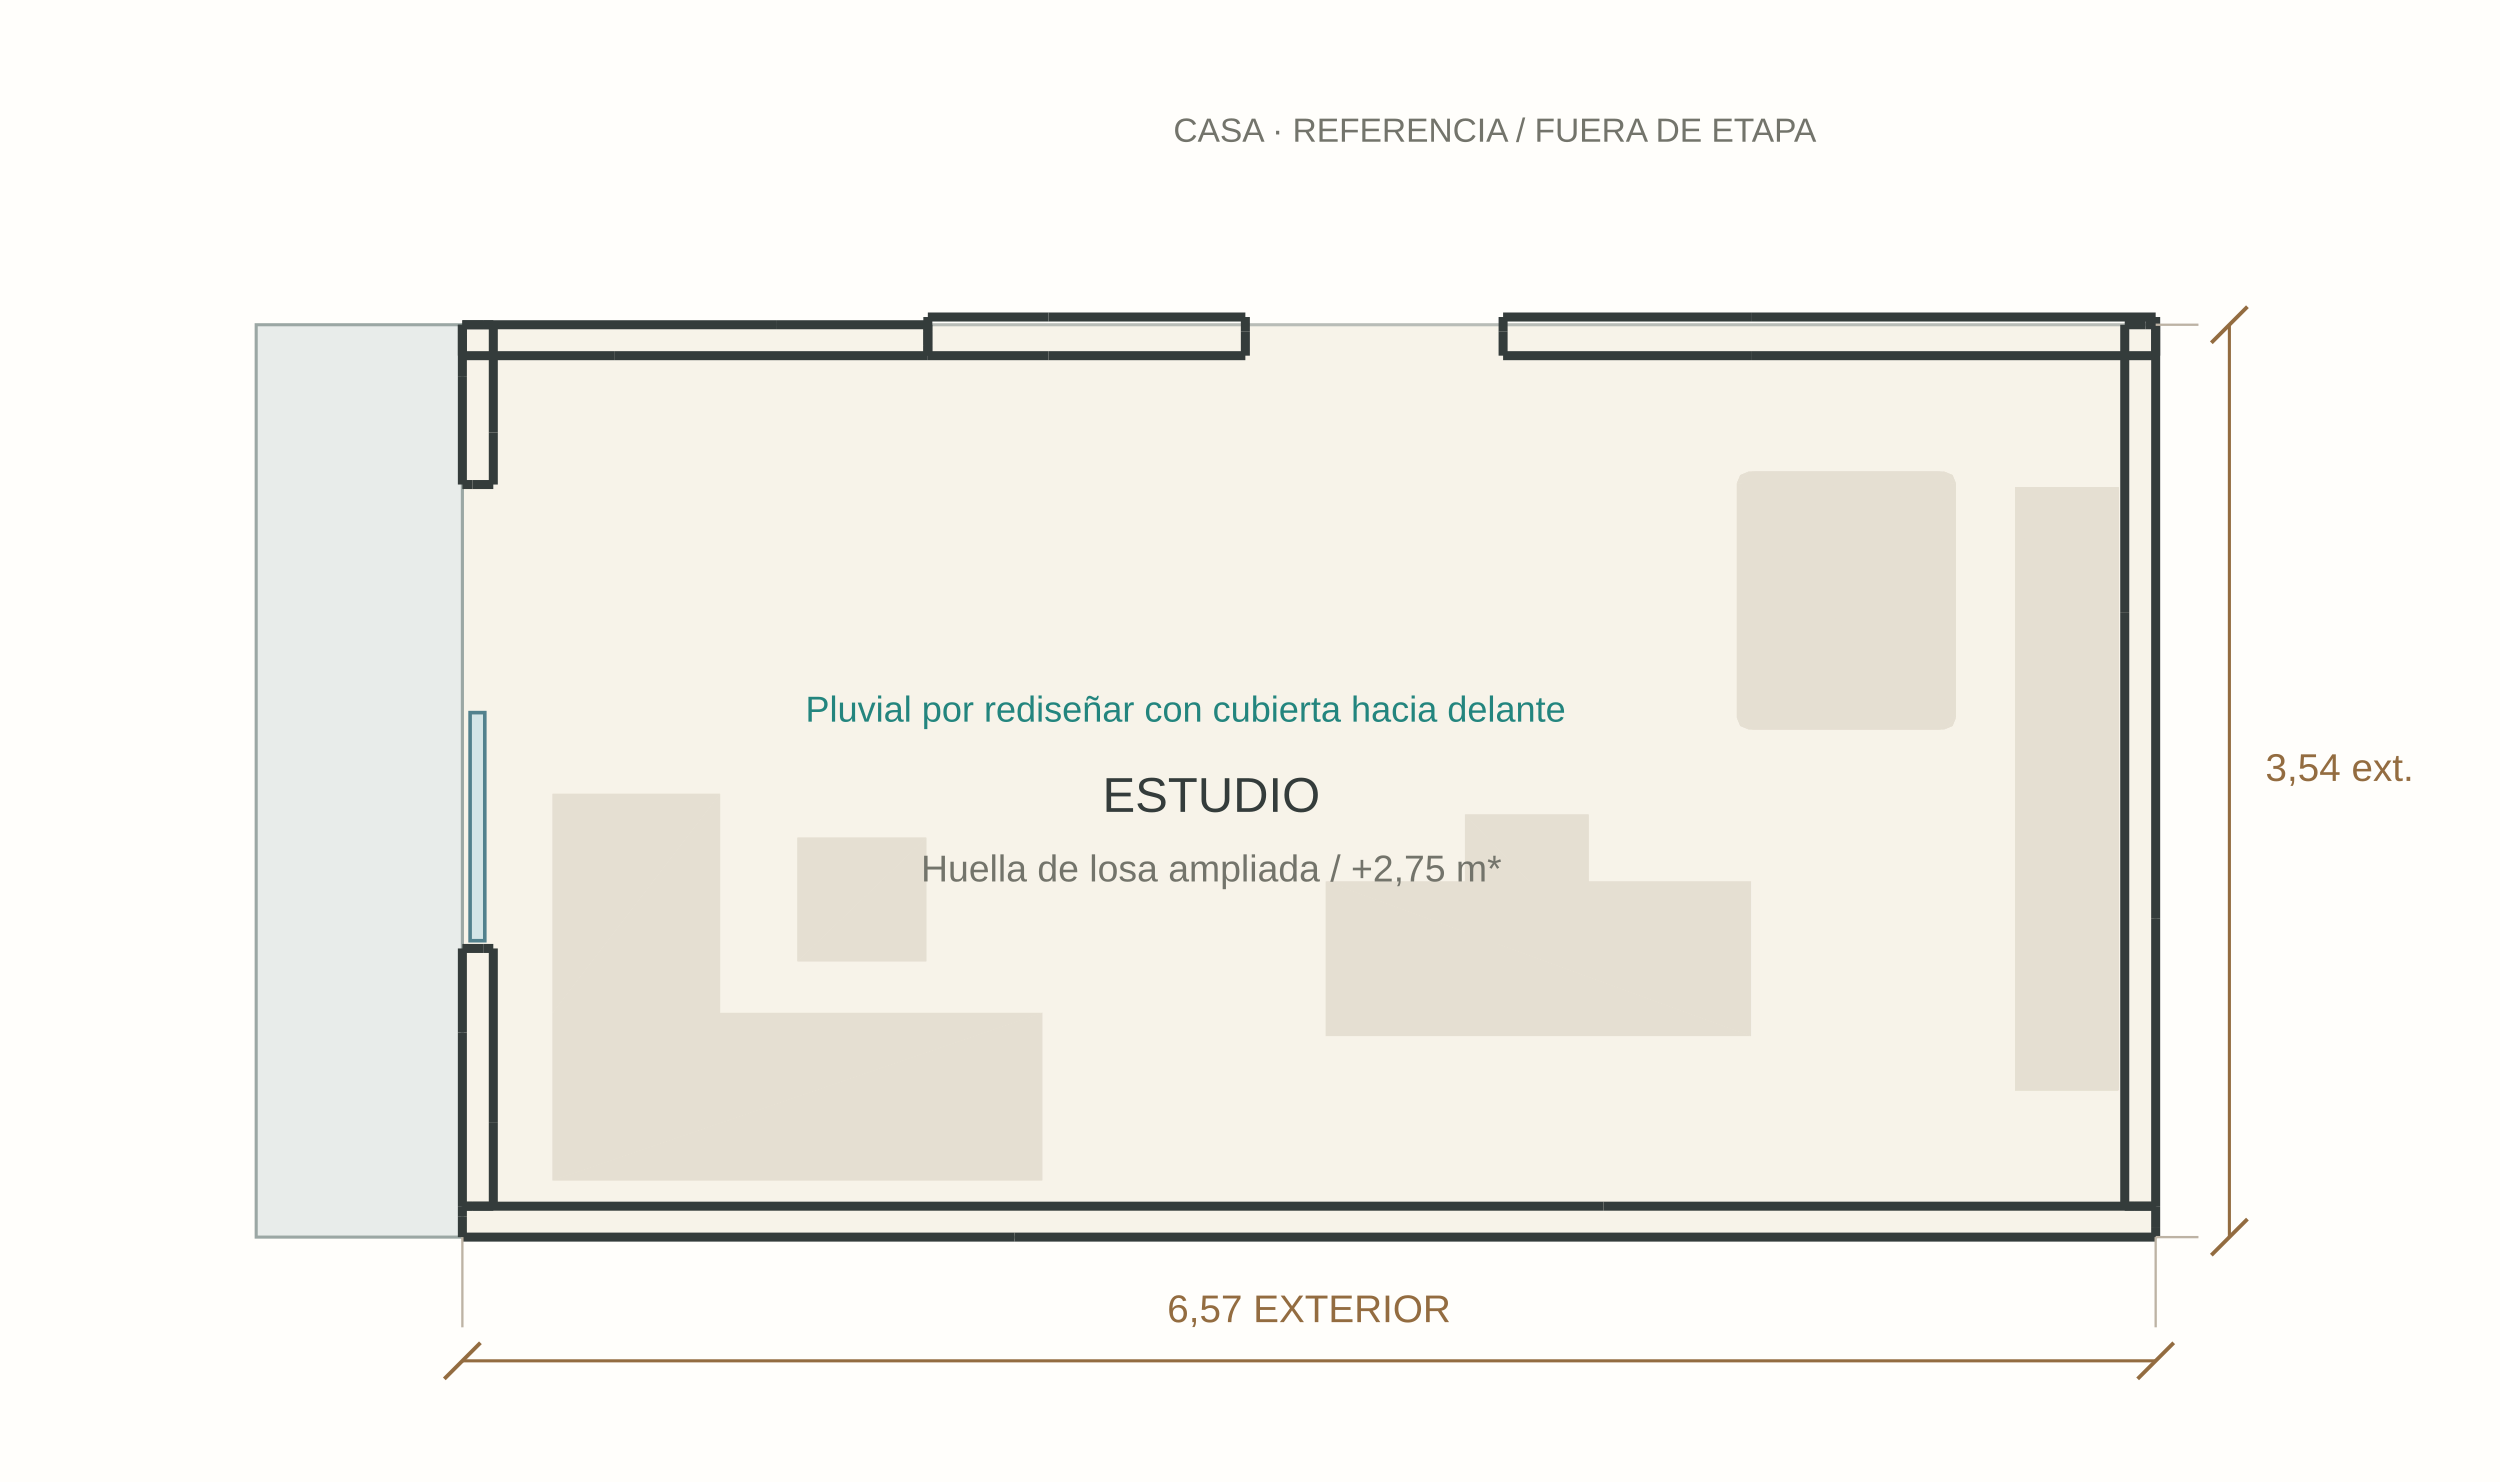
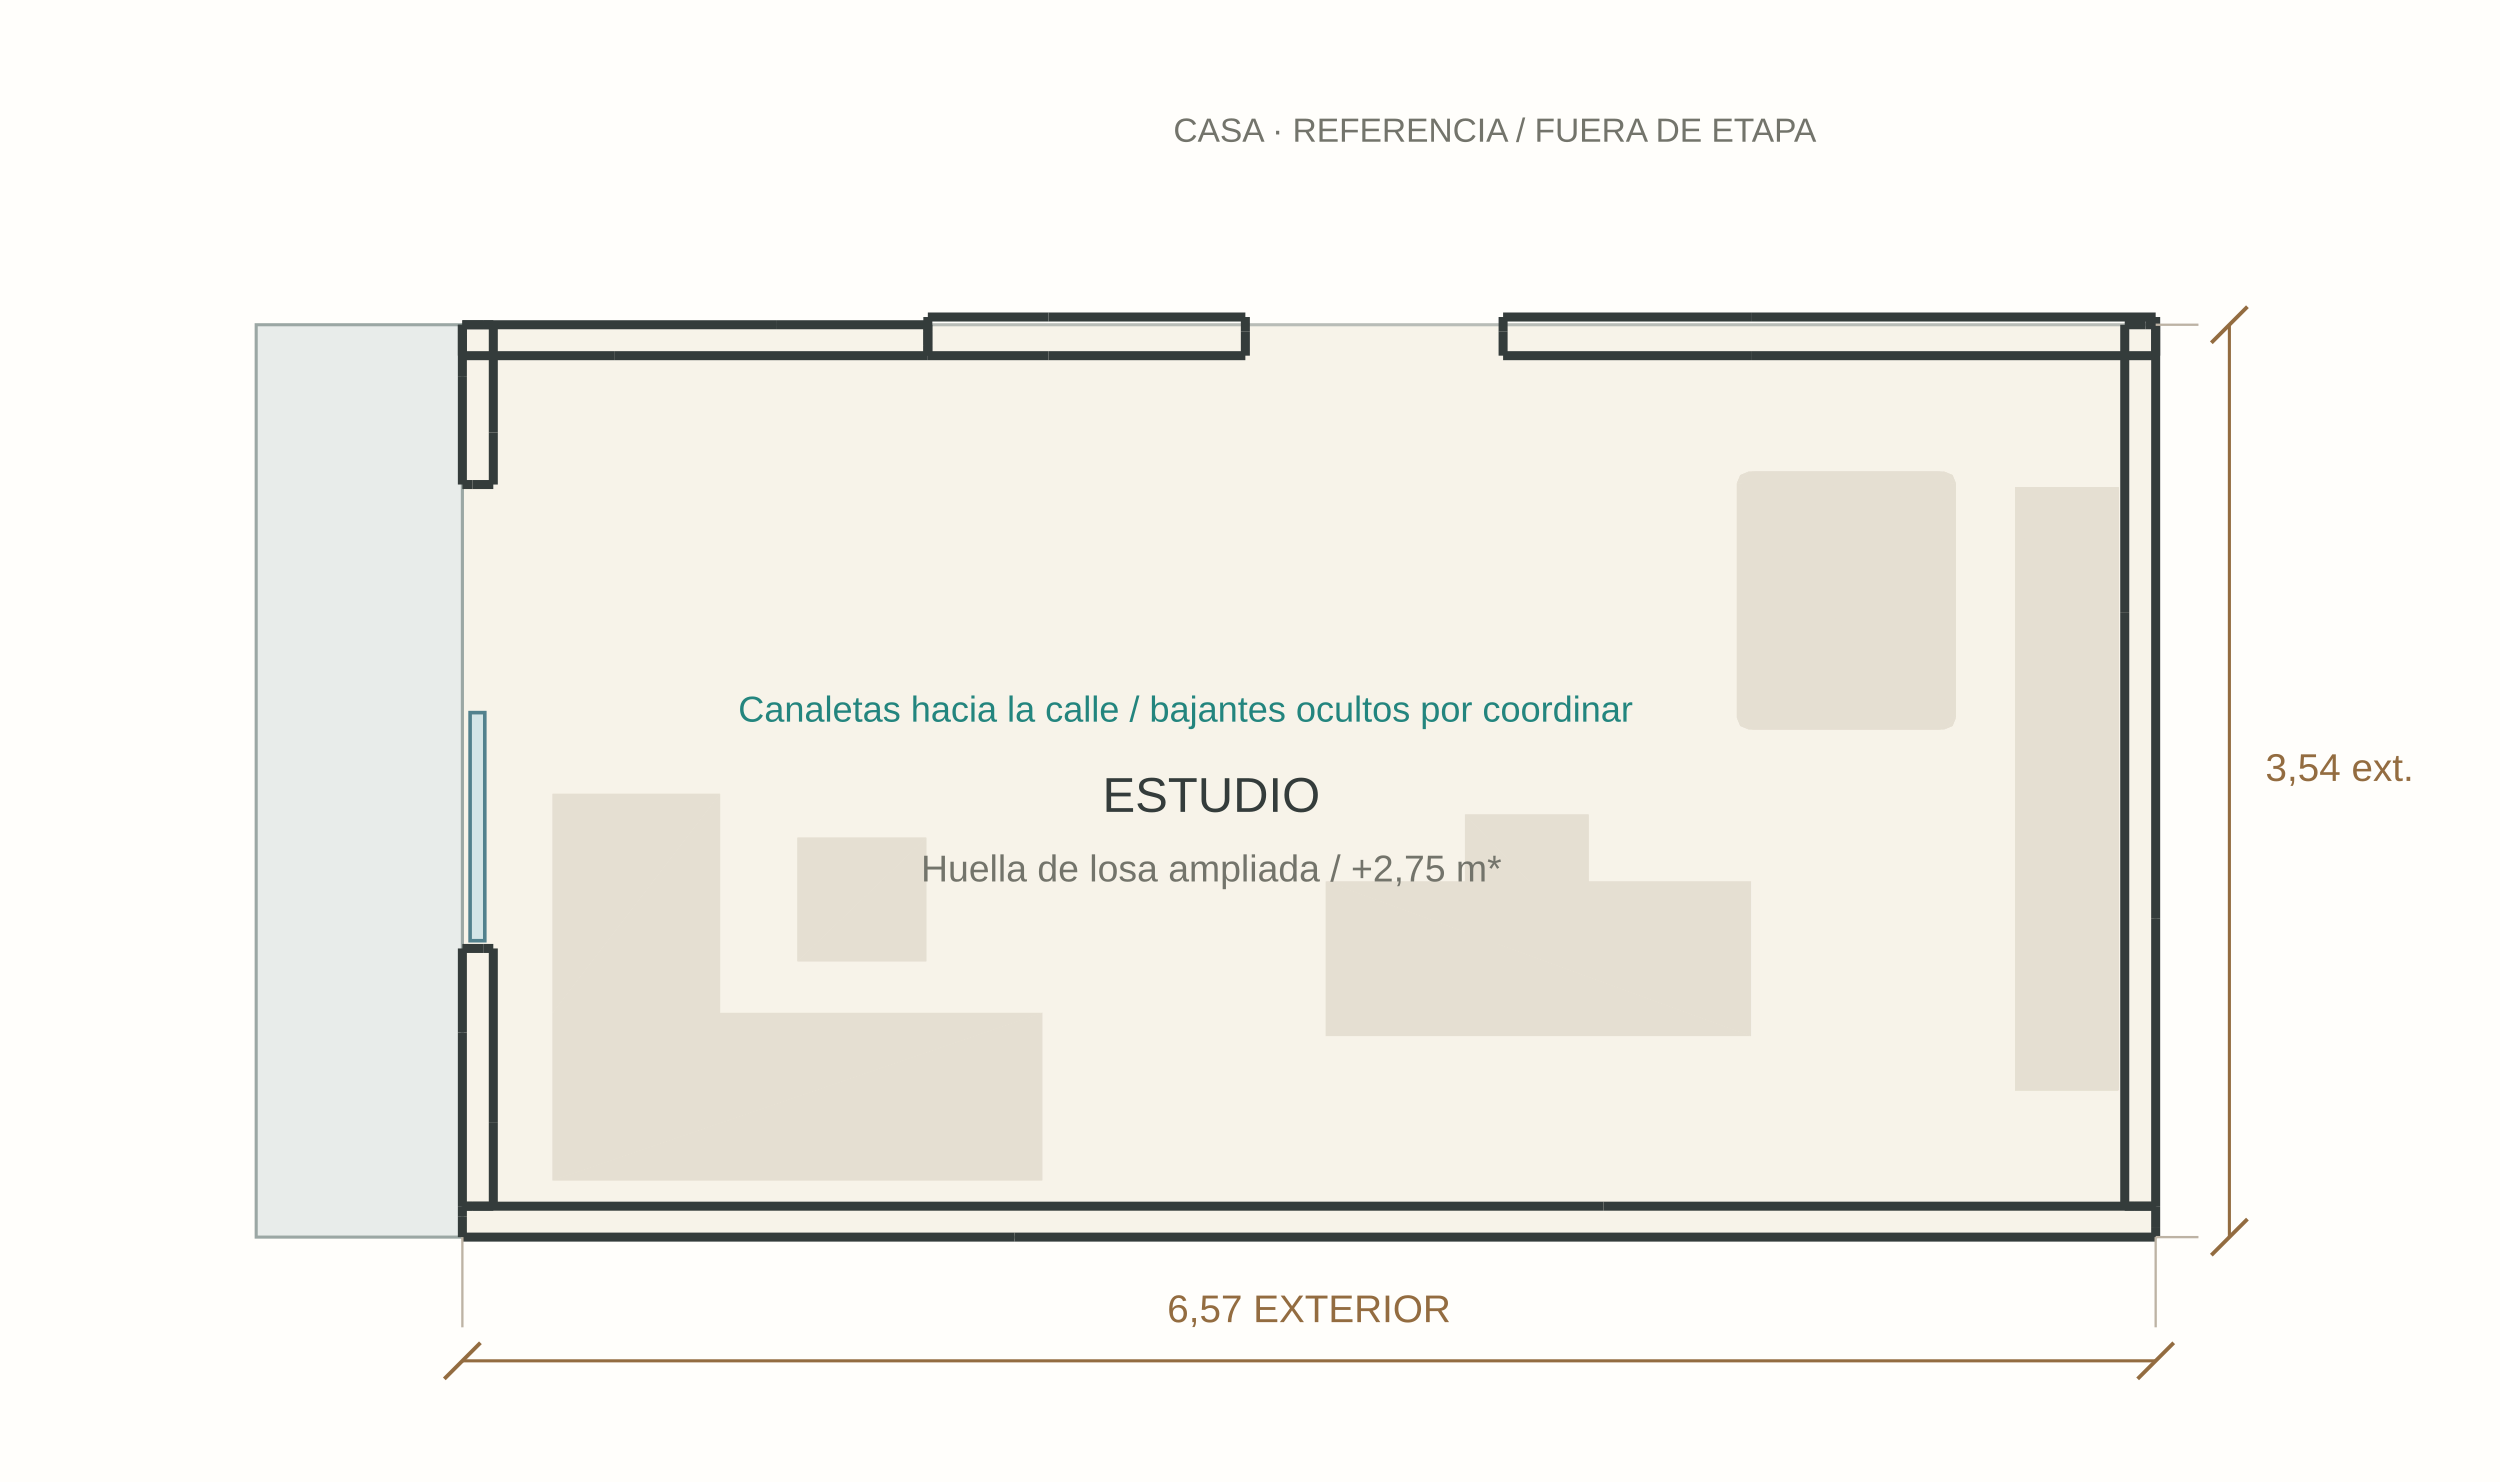
- <svg xmlns="http://www.w3.org/2000/svg" viewBox="0 0 776.0 460.0" role="img" aria-label="Pluvial oculto · Coordinar con la cubierta metálica nueva">
+ <svg xmlns="http://www.w3.org/2000/svg" viewBox="0 0 776.0 460.0" role="img" aria-label="Pluvial oculto · Coordinar con caída hacia la calle">
  <rect width="100%" height="100%" fill="#fffefb" />
  <polygon points="143.52,384.0 669.12,384.0 669.12,100.8 143.52,100.8" fill="#f7f3e9" stroke="#b8bcb7" stroke-width="0.96" />
  <polygon points="79.52,384.0 143.52,384.0 143.52,100.8 79.52,100.8" fill="#e8ecea" stroke="#9ba7a4" stroke-width="0.96" />
  <polyline points="288.0,110.4 288.0,102.96" fill="none" stroke="#343c3b" stroke-width="2.8" />
  <polyline points="288.0,102.96 288.0,98.4" fill="none" stroke="#343c3b" stroke-width="2.8" />
  <polyline points="386.56,110.4 325.453,110.4" fill="none" stroke="#343c3b" stroke-width="2.8" />
  <polyline points="325.453,110.4 288.0,110.4" fill="none" stroke="#343c3b" stroke-width="2.8" />
  <polyline points="386.56,98.4 325.453,98.4" fill="none" stroke="#343c3b" stroke-width="2.8" />
  <polyline points="325.453,98.4 288.0,98.4" fill="none" stroke="#343c3b" stroke-width="2.8" />
  <polyline points="386.56,110.4 386.56,102.96" fill="none" stroke="#343c3b" stroke-width="2.8" />
  <polyline points="386.56,102.96 386.56,98.4" fill="none" stroke="#343c3b" stroke-width="2.8" />
  <polyline points="669.12,110.4 543.533,110.4" fill="none" stroke="#343c3b" stroke-width="2.8" />
  <polyline points="543.533,110.4 466.56,110.4" fill="none" stroke="#343c3b" stroke-width="2.8" />
  <polyline points="669.12,110.4 669.12,102.96" fill="none" stroke="#343c3b" stroke-width="2.8" />
  <polyline points="669.12,102.96 669.12,98.4" fill="none" stroke="#343c3b" stroke-width="2.8" />
  <polyline points="466.56,110.4 466.56,102.96" fill="none" stroke="#343c3b" stroke-width="2.8" />
  <polyline points="466.56,102.96 466.56,98.4" fill="none" stroke="#343c3b" stroke-width="2.8" />
  <polyline points="669.12,98.4 543.533,98.4" fill="none" stroke="#343c3b" stroke-width="2.8" />
  <polyline points="543.533,98.4 466.56,98.4" fill="none" stroke="#343c3b" stroke-width="2.8" />
  <polyline points="669.12,384.0 314.911,384.0" fill="none" stroke="#343c3b" stroke-width="2.8" />
  <polyline points="314.911,384.0 143.52,384.0" fill="none" stroke="#343c3b" stroke-width="2.8" />
  <polyline points="669.12,374.4 669.12,380.87" fill="none" stroke="#343c3b" stroke-width="2.8" />
  <polyline points="669.12,380.87 669.12,384.0" fill="none" stroke="#343c3b" stroke-width="2.8" />
  <polyline points="143.52,374.4 497.729,374.4" fill="none" stroke="#343c3b" stroke-width="2.8" />
  <polyline points="497.729,374.4 669.12,374.4" fill="none" stroke="#343c3b" stroke-width="2.8" />
  <polyline points="143.52,384.0 143.52,377.53" fill="none" stroke="#343c3b" stroke-width="2.8" />
  <polyline points="143.52,377.53 143.52,374.4" fill="none" stroke="#343c3b" stroke-width="2.8" />
  <polyline points="669.12,374.4 662.65,374.4" fill="none" stroke="#343c3b" stroke-width="2.8" />
  <polyline points="662.65,374.4 659.52,374.4" fill="none" stroke="#343c3b" stroke-width="2.8" />
  <polyline points="669.12,100.8 669.12,285.183" fill="none" stroke="#343c3b" stroke-width="2.8" />
  <polyline points="669.12,285.183 669.12,374.4" fill="none" stroke="#343c3b" stroke-width="2.8" />
  <polyline points="659.52,100.8 665.99,100.8" fill="none" stroke="#343c3b" stroke-width="2.8" />
  <polyline points="665.99,100.8 669.12,100.8" fill="none" stroke="#343c3b" stroke-width="2.8" />
  <polyline points="659.52,374.4 659.52,190.017" fill="none" stroke="#343c3b" stroke-width="2.8" />
  <polyline points="659.52,190.017 659.52,100.8" fill="none" stroke="#343c3b" stroke-width="2.8" />
  <polyline points="153.12,374.4 146.65,374.4" fill="none" stroke="#343c3b" stroke-width="2.8" />
  <polyline points="146.65,374.4 143.52,374.4" fill="none" stroke="#343c3b" stroke-width="2.8" />
  <polyline points="153.12,294.4 153.12,348.313" fill="none" stroke="#343c3b" stroke-width="2.8" />
  <polyline points="153.12,348.313 153.12,374.4" fill="none" stroke="#343c3b" stroke-width="2.8" />
  <polyline points="143.52,294.4 149.99,294.4" fill="none" stroke="#343c3b" stroke-width="2.8" />
  <polyline points="149.99,294.4 153.12,294.4" fill="none" stroke="#343c3b" stroke-width="2.8" />
  <polyline points="143.52,374.4 143.52,320.487" fill="none" stroke="#343c3b" stroke-width="2.8" />
  <polyline points="143.52,320.487 143.52,294.4" fill="none" stroke="#343c3b" stroke-width="2.8" />
  <polyline points="153.12,150.4 146.65,150.4" fill="none" stroke="#343c3b" stroke-width="2.8" />
  <polyline points="146.65,150.4 143.52,150.4" fill="none" stroke="#343c3b" stroke-width="2.8" />
  <polyline points="153.12,100.8 153.12,134.226" fill="none" stroke="#343c3b" stroke-width="2.8" />
  <polyline points="153.12,134.226 153.12,150.4" fill="none" stroke="#343c3b" stroke-width="2.8" />
  <polyline points="143.52,100.8 149.99,100.8" fill="none" stroke="#343c3b" stroke-width="2.8" />
  <polyline points="149.99,100.8 153.12,100.8" fill="none" stroke="#343c3b" stroke-width="2.8" />
  <polyline points="143.52,150.4 143.52,116.974" fill="none" stroke="#343c3b" stroke-width="2.8" />
  <polyline points="143.52,116.974 143.52,100.8" fill="none" stroke="#343c3b" stroke-width="2.8" />
  <polyline points="288.0,110.4 190.633,110.4" fill="none" stroke="#343c3b" stroke-width="2.8" />
  <polyline points="190.633,110.4 143.52,110.4" fill="none" stroke="#343c3b" stroke-width="2.8" />
  <polyline points="288.0,100.8 288.0,107.27" fill="none" stroke="#343c3b" stroke-width="2.8" />
  <polyline points="288.0,107.27 288.0,110.4" fill="none" stroke="#343c3b" stroke-width="2.8" />
  <polyline points="143.52,100.8 240.887,100.8" fill="none" stroke="#343c3b" stroke-width="2.8" />
  <polyline points="240.887,100.8 288.0,100.8" fill="none" stroke="#343c3b" stroke-width="2.8" />
  <polyline points="143.52,110.4 143.52,103.93" fill="none" stroke="#343c3b" stroke-width="2.8" />
  <polyline points="143.52,103.93 143.52,100.8" fill="none" stroke="#343c3b" stroke-width="2.8" />
  <polygon points="171.52,366.4 323.52,314.4 323.52,366.4" fill="#e5dfd2" stroke="none" stroke-width="0.64" data-plan-furniture="true" />
  <polygon points="171.52,366.4 171.52,314.4 323.52,314.4" fill="#e5dfd2" stroke="none" stroke-width="0.64" data-plan-furniture="true" />
  <polygon points="171.52,366.4 323.52,366.4 323.52,314.4" fill="#e5dfd2" stroke="none" stroke-width="0.64" data-plan-furniture="true" />
  <polygon points="171.52,366.4 323.52,314.4 171.52,314.4" fill="#e5dfd2" stroke="none" stroke-width="0.64" data-plan-furniture="true" />
  <polygon points="171.52,314.4 223.52,246.4 223.52,314.4" fill="#e5dfd2" stroke="none" stroke-width="0.64" data-plan-furniture="true" />
  <polygon points="171.52,314.4 171.52,246.4 223.52,246.4" fill="#e5dfd2" stroke="none" stroke-width="0.64" data-plan-furniture="true" />
  <polygon points="171.52,314.4 223.52,314.4 223.52,246.4" fill="#e5dfd2" stroke="none" stroke-width="0.64" data-plan-furniture="true" />
  <polygon points="171.52,314.4 223.52,246.4 171.52,246.4" fill="#e5dfd2" stroke="none" stroke-width="0.64" data-plan-furniture="true" />
  <polygon points="411.52,273.6 543.52,321.6 411.52,321.6" fill="#e5dfd2" stroke="none" stroke-width="0.64" data-plan-furniture="true" />
  <polygon points="411.52,273.6 543.52,273.6 543.52,321.6" fill="#e5dfd2" stroke="none" stroke-width="0.64" data-plan-furniture="true" />
  <polygon points="411.52,273.6 411.52,321.6 543.52,321.6" fill="#e5dfd2" stroke="none" stroke-width="0.64" data-plan-furniture="true" />
  <polygon points="411.52,273.6 543.52,321.6 543.52,273.6" fill="#e5dfd2" stroke="none" stroke-width="0.64" data-plan-furniture="true" />
  <polygon points="542.728,146.392 539.12,150.0 540.176,147.456" fill="#e5dfd2" stroke="none" stroke-width="0.64" data-plan-furniture="true" />
  <polygon points="542.728,146.392 603.528,146.392 539.12,150.0" fill="#e5dfd2" stroke="none" stroke-width="0.64" data-plan-furniture="true" />
  <polygon points="606.072,147.448 607.128,150.0 603.528,146.392" fill="#e5dfd2" stroke="none" stroke-width="0.64" data-plan-furniture="true" />
  <polygon points="603.528,146.392 607.128,150.0 539.12,150.0" fill="#e5dfd2" stroke="none" stroke-width="0.64" data-plan-furniture="true" />
  <polygon points="539.12,222.8 542.728,226.408 540.176,225.352" fill="#e5dfd2" stroke="none" stroke-width="0.64" data-plan-furniture="true" />
  <polygon points="539.12,150.0 607.128,222.8 539.12,222.8" fill="#e5dfd2" stroke="none" stroke-width="0.64" data-plan-furniture="true" />
  <polygon points="607.128,150.0 607.128,222.8 539.12,150.0" fill="#e5dfd2" stroke="none" stroke-width="0.64" data-plan-furniture="true" />
  <polygon points="539.12,222.8 603.528,226.408 542.728,226.408" fill="#e5dfd2" stroke="none" stroke-width="0.64" data-plan-furniture="true" />
  <polygon points="607.128,222.8 603.528,226.408 539.12,222.8" fill="#e5dfd2" stroke="none" stroke-width="0.64" data-plan-furniture="true" />
  <polygon points="607.128,222.8 606.072,225.344 603.528,226.408" fill="#e5dfd2" stroke="none" stroke-width="0.64" data-plan-furniture="true" />
  <polygon points="539.12,150.0 542.728,146.392 540.176,147.456" fill="#e5dfd2" stroke="none" stroke-width="0.64" data-plan-furniture="true" />
  <polygon points="603.528,146.392 542.728,146.392 539.12,150.0" fill="#e5dfd2" stroke="none" stroke-width="0.64" data-plan-furniture="true" />
  <polygon points="607.128,150.0 606.072,147.448 603.528,146.392" fill="#e5dfd2" stroke="none" stroke-width="0.64" data-plan-furniture="true" />
  <polygon points="607.128,150.0 603.528,146.392 539.12,150.0" fill="#e5dfd2" stroke="none" stroke-width="0.64" data-plan-furniture="true" />
  <polygon points="542.728,226.408 539.12,222.8 540.176,225.352" fill="#e5dfd2" stroke="none" stroke-width="0.64" data-plan-furniture="true" />
  <polygon points="607.128,222.8 539.12,150.0 539.12,222.8" fill="#e5dfd2" stroke="none" stroke-width="0.64" data-plan-furniture="true" />
  <polygon points="607.128,222.8 607.128,150.0 539.12,150.0" fill="#e5dfd2" stroke="none" stroke-width="0.64" data-plan-furniture="true" />
  <polygon points="603.528,226.408 539.12,222.8 542.728,226.408" fill="#e5dfd2" stroke="none" stroke-width="0.64" data-plan-furniture="true" />
  <polygon points="603.528,226.408 607.128,222.8 539.12,222.8" fill="#e5dfd2" stroke="none" stroke-width="0.64" data-plan-furniture="true" />
  <polygon points="606.072,225.344 607.128,222.8 603.528,226.408" fill="#e5dfd2" stroke="none" stroke-width="0.64" data-plan-furniture="true" />
  <polygon points="542.184,156.264 544.72,155.2 541.128,158.8" fill="#e5dfd2" stroke="none" stroke-width="0.64" data-plan-furniture="true" />
  <polygon points="587.264,156.248 588.328,158.8 584.728,155.2" fill="#e5dfd2" stroke="none" stroke-width="0.64" data-plan-furniture="true" />
  <polygon points="584.728,155.2 588.328,158.8 544.72,155.2" fill="#e5dfd2" stroke="none" stroke-width="0.64" data-plan-furniture="true" />
  <polygon points="544.72,155.2 588.328,158.8 541.128,158.8" fill="#e5dfd2" stroke="none" stroke-width="0.64" data-plan-furniture="true" />
  <polygon points="541.128,214.0 544.72,217.6 542.184,216.536" fill="#e5dfd2" stroke="none" stroke-width="0.64" data-plan-furniture="true" />
  <polygon points="541.128,158.8 588.328,214.0 541.128,214.0" fill="#e5dfd2" stroke="none" stroke-width="0.64" data-plan-furniture="true" />
  <polygon points="588.328,158.8 588.328,214.0 541.128,158.8" fill="#e5dfd2" stroke="none" stroke-width="0.64" data-plan-furniture="true" />
  <polygon points="541.128,214.0 584.728,217.6 544.72,217.6" fill="#e5dfd2" stroke="none" stroke-width="0.64" data-plan-furniture="true" />
  <polygon points="588.328,214.0 584.728,217.6 541.128,214.0" fill="#e5dfd2" stroke="none" stroke-width="0.64" data-plan-furniture="true" />
  <polygon points="588.328,214.0 587.272,216.544 584.728,217.6" fill="#e5dfd2" stroke="none" stroke-width="0.64" data-plan-furniture="true" />
  <polygon points="544.72,155.2 542.184,156.264 541.128,158.8" fill="#e5dfd2" stroke="none" stroke-width="0.64" data-plan-furniture="true" />
  <polygon points="588.328,158.8 587.264,156.248 584.728,155.2" fill="#e5dfd2" stroke="none" stroke-width="0.64" data-plan-furniture="true" />
  <polygon points="588.328,158.8 584.728,155.2 544.72,155.2" fill="#e5dfd2" stroke="none" stroke-width="0.64" data-plan-furniture="true" />
  <polygon points="588.328,158.8 544.72,155.2 541.128,158.8" fill="#e5dfd2" stroke="none" stroke-width="0.64" data-plan-furniture="true" />
  <polygon points="544.72,217.6 541.128,214.0 542.184,216.536" fill="#e5dfd2" stroke="none" stroke-width="0.64" data-plan-furniture="true" />
  <polygon points="588.328,214.0 541.128,158.8 541.128,214.0" fill="#e5dfd2" stroke="none" stroke-width="0.64" data-plan-furniture="true" />
  <polygon points="588.328,214.0 588.328,158.8 541.128,158.8" fill="#e5dfd2" stroke="none" stroke-width="0.64" data-plan-furniture="true" />
  <polygon points="584.728,217.6 541.128,214.0 544.72,217.6" fill="#e5dfd2" stroke="none" stroke-width="0.64" data-plan-furniture="true" />
  <polygon points="584.728,217.6 588.328,214.0 541.128,214.0" fill="#e5dfd2" stroke="none" stroke-width="0.64" data-plan-furniture="true" />
  <polygon points="587.272,216.544 588.328,214.0 584.728,217.6" fill="#e5dfd2" stroke="none" stroke-width="0.64" data-plan-furniture="true" />
  <polygon points="588.184,155.456 590.72,154.408 587.128,158.0" fill="#e5dfd2" stroke="none" stroke-width="0.64" data-plan-furniture="true" />
  <polygon points="590.72,154.408 601.92,154.4 587.128,158.0" fill="#e5dfd2" stroke="none" stroke-width="0.64" data-plan-furniture="true" />
  <polygon points="604.472,155.448 605.528,158.0 601.92,154.4" fill="#e5dfd2" stroke="none" stroke-width="0.64" data-plan-furniture="true" />
  <polygon points="601.92,154.4 605.528,158.0 587.128,158.0" fill="#e5dfd2" stroke="none" stroke-width="0.64" data-plan-furniture="true" />
  <polygon points="605.528,158.0 587.128,214.8 587.128,158.0" fill="#e5dfd2" stroke="none" stroke-width="0.64" data-plan-furniture="true" />
  <polygon points="587.128,214.8 590.72,218.4 588.184,217.344" fill="#e5dfd2" stroke="none" stroke-width="0.64" data-plan-furniture="true" />
  <polygon points="590.72,218.4 605.528,214.8 601.92,218.392" fill="#e5dfd2" stroke="none" stroke-width="0.64" data-plan-furniture="true" />
  <polygon points="605.528,158.0 605.528,214.8 587.128,214.8" fill="#e5dfd2" stroke="none" stroke-width="0.64" data-plan-furniture="true" />
  <polygon points="587.128,214.8 605.528,214.8 590.72,218.4" fill="#e5dfd2" stroke="none" stroke-width="0.64" data-plan-furniture="true" />
  <polygon points="605.528,214.8 604.472,217.352 601.92,218.392" fill="#e5dfd2" stroke="none" stroke-width="0.64" data-plan-furniture="true" />
  <polygon points="590.72,154.408 588.184,155.456 587.128,158.0" fill="#e5dfd2" stroke="none" stroke-width="0.64" data-plan-furniture="true" />
  <polygon points="601.92,154.4 590.72,154.408 587.128,158.0" fill="#e5dfd2" stroke="none" stroke-width="0.64" data-plan-furniture="true" />
  <polygon points="605.528,158.0 604.472,155.448 601.92,154.4" fill="#e5dfd2" stroke="none" stroke-width="0.64" data-plan-furniture="true" />
  <polygon points="605.528,158.0 601.92,154.4 587.128,158.0" fill="#e5dfd2" stroke="none" stroke-width="0.64" data-plan-furniture="true" />
  <polygon points="587.128,214.8 605.528,158.0 587.128,158.0" fill="#e5dfd2" stroke="none" stroke-width="0.64" data-plan-furniture="true" />
  <polygon points="590.72,218.4 587.128,214.8 588.184,217.344" fill="#e5dfd2" stroke="none" stroke-width="0.64" data-plan-furniture="true" />
  <polygon points="605.528,214.8 590.72,218.4 601.92,218.392" fill="#e5dfd2" stroke="none" stroke-width="0.64" data-plan-furniture="true" />
  <polygon points="605.528,214.8 605.528,158.0 587.128,214.8" fill="#e5dfd2" stroke="none" stroke-width="0.64" data-plan-furniture="true" />
  <polygon points="605.528,214.8 587.128,214.8 590.72,218.4" fill="#e5dfd2" stroke="none" stroke-width="0.64" data-plan-furniture="true" />
  <polygon points="604.472,217.352 605.528,214.8 601.92,218.392" fill="#e5dfd2" stroke="none" stroke-width="0.64" data-plan-furniture="true" />
  <polygon points="543.928,146.4 540.728,149.6 541.664,147.336" fill="#e5dfd2" stroke="none" stroke-width="0.64" data-plan-furniture="true" />
  <polygon points="543.928,146.4 540.72,152.808 540.728,149.6" fill="#e5dfd2" stroke="none" stroke-width="0.64" data-plan-furniture="true" />
  <polygon points="540.72,152.808 543.928,156.0 541.664,155.064" fill="#e5dfd2" stroke="none" stroke-width="0.64" data-plan-furniture="true" />
  <polygon points="543.928,146.4 543.928,156.0 540.72,152.808" fill="#e5dfd2" stroke="none" stroke-width="0.64" data-plan-furniture="true" />
  <polygon points="604.592,147.336 605.52,149.6 602.32,146.4" fill="#e5dfd2" stroke="none" stroke-width="0.64" data-plan-furniture="true" />
  <polygon points="602.32,146.4 602.328,156.0 543.928,146.4" fill="#e5dfd2" stroke="none" stroke-width="0.64" data-plan-furniture="true" />
  <polygon points="543.928,146.4 602.328,156.0 543.928,156.0" fill="#e5dfd2" stroke="none" stroke-width="0.64" data-plan-furniture="true" />
  <polygon points="605.52,149.6 605.536,152.8 602.32,146.4" fill="#e5dfd2" stroke="none" stroke-width="0.64" data-plan-furniture="true" />
  <polygon points="602.32,146.4 605.536,152.8 602.328,156.0" fill="#e5dfd2" stroke="none" stroke-width="0.64" data-plan-furniture="true" />
  <polygon points="605.536,152.8 604.592,155.064 602.328,156.0" fill="#e5dfd2" stroke="none" stroke-width="0.64" data-plan-furniture="true" />
  <polygon points="540.728,149.6 543.928,146.4 541.664,147.336" fill="#e5dfd2" stroke="none" stroke-width="0.64" data-plan-furniture="true" />
  <polygon points="540.72,152.808 543.928,146.4 540.728,149.6" fill="#e5dfd2" stroke="none" stroke-width="0.64" data-plan-furniture="true" />
  <polygon points="543.928,156.0 540.72,152.808 541.664,155.064" fill="#e5dfd2" stroke="none" stroke-width="0.64" data-plan-furniture="true" />
  <polygon points="543.928,156.0 543.928,146.4 540.72,152.808" fill="#e5dfd2" stroke="none" stroke-width="0.64" data-plan-furniture="true" />
  <polygon points="605.52,149.6 604.592,147.336 602.32,146.4" fill="#e5dfd2" stroke="none" stroke-width="0.64" data-plan-furniture="true" />
  <polygon points="602.328,156.0 602.32,146.4 543.928,146.4" fill="#e5dfd2" stroke="none" stroke-width="0.64" data-plan-furniture="true" />
  <polygon points="602.328,156.0 543.928,146.4 543.928,156.0" fill="#e5dfd2" stroke="none" stroke-width="0.64" data-plan-furniture="true" />
  <polygon points="605.536,152.8 605.52,149.6 602.32,146.4" fill="#e5dfd2" stroke="none" stroke-width="0.64" data-plan-furniture="true" />
  <polygon points="605.536,152.8 602.32,146.4 602.328,156.0" fill="#e5dfd2" stroke="none" stroke-width="0.64" data-plan-furniture="true" />
  <polygon points="604.592,155.064 605.536,152.8 602.328,156.0" fill="#e5dfd2" stroke="none" stroke-width="0.64" data-plan-furniture="true" />
  <polygon points="543.928,216.8 540.72,220.0 541.664,217.736" fill="#e5dfd2" stroke="none" stroke-width="0.64" data-plan-furniture="true" />
  <polygon points="540.728,223.2 543.928,226.4 541.664,225.464" fill="#e5dfd2" stroke="none" stroke-width="0.64" data-plan-furniture="true" />
  <polygon points="540.72,220.0 543.928,226.4 540.728,223.2" fill="#e5dfd2" stroke="none" stroke-width="0.64" data-plan-furniture="true" />
  <polygon points="543.928,216.8 543.928,226.4 540.72,220.0" fill="#e5dfd2" stroke="none" stroke-width="0.64" data-plan-furniture="true" />
  <polygon points="604.592,217.736 605.528,219.992 602.328,216.8" fill="#e5dfd2" stroke="none" stroke-width="0.64" data-plan-furniture="true" />
  <polygon points="602.328,216.8 602.32,226.4 543.928,216.8" fill="#e5dfd2" stroke="none" stroke-width="0.64" data-plan-furniture="true" />
  <polygon points="543.928,216.8 602.32,226.4 543.928,226.4" fill="#e5dfd2" stroke="none" stroke-width="0.64" data-plan-furniture="true" />
  <polygon points="605.528,219.992 602.32,226.4 602.328,216.8" fill="#e5dfd2" stroke="none" stroke-width="0.64" data-plan-furniture="true" />
  <polygon points="605.528,219.992 605.52,223.2 602.32,226.4" fill="#e5dfd2" stroke="none" stroke-width="0.64" data-plan-furniture="true" />
  <polygon points="605.52,223.2 604.592,225.464 602.32,226.4" fill="#e5dfd2" stroke="none" stroke-width="0.64" data-plan-furniture="true" />
  <polygon points="540.72,220.0 543.928,216.8 541.664,217.736" fill="#e5dfd2" stroke="none" stroke-width="0.64" data-plan-furniture="true" />
  <polygon points="543.928,226.4 540.728,223.2 541.664,225.464" fill="#e5dfd2" stroke="none" stroke-width="0.64" data-plan-furniture="true" />
  <polygon points="543.928,226.4 540.72,220.0 540.728,223.2" fill="#e5dfd2" stroke="none" stroke-width="0.64" data-plan-furniture="true" />
  <polygon points="543.928,226.4 543.928,216.8 540.72,220.0" fill="#e5dfd2" stroke="none" stroke-width="0.64" data-plan-furniture="true" />
  <polygon points="605.528,219.992 604.592,217.736 602.328,216.8" fill="#e5dfd2" stroke="none" stroke-width="0.64" data-plan-furniture="true" />
  <polygon points="602.32,226.4 602.328,216.8 543.928,216.8" fill="#e5dfd2" stroke="none" stroke-width="0.64" data-plan-furniture="true" />
  <polygon points="602.32,226.4 543.928,216.8 543.928,226.4" fill="#e5dfd2" stroke="none" stroke-width="0.64" data-plan-furniture="true" />
  <polygon points="602.32,226.4 605.528,219.992 602.328,216.8" fill="#e5dfd2" stroke="none" stroke-width="0.64" data-plan-furniture="true" />
  <polygon points="605.52,223.2 605.528,219.992 602.32,226.4" fill="#e5dfd2" stroke="none" stroke-width="0.64" data-plan-furniture="true" />
  <polygon points="604.592,225.464 605.52,223.2 602.32,226.4" fill="#e5dfd2" stroke="none" stroke-width="0.64" data-plan-furniture="true" />
  <polygon points="247.52,298.4 287.52,260.0 287.52,298.4" fill="#e5dfd2" stroke="none" stroke-width="0.64" data-plan-furniture="true" />
  <polygon points="247.52,298.4 247.52,260.0 287.52,260.0" fill="#e5dfd2" stroke="none" stroke-width="0.64" data-plan-furniture="true" />
  <polygon points="247.52,298.4 287.52,298.4 287.52,260.0" fill="#e5dfd2" stroke="none" stroke-width="0.64" data-plan-furniture="true" />
  <polygon points="247.52,298.4 287.52,260.0 247.52,260.0" fill="#e5dfd2" stroke="none" stroke-width="0.64" data-plan-furniture="true" />
  <polygon points="454.72,252.8 493.12,292.8 454.72,292.8" fill="#e5dfd2" stroke="none" stroke-width="0.64" data-plan-furniture="true" />
  <polygon points="454.72,252.8 493.12,252.8 493.12,292.8" fill="#e5dfd2" stroke="none" stroke-width="0.64" data-plan-furniture="true" />
  <polygon points="454.72,252.8 454.72,292.8 493.12,292.8" fill="#e5dfd2" stroke="none" stroke-width="0.64" data-plan-furniture="true" />
  <polygon points="454.72,252.8 493.12,292.8 493.12,252.8" fill="#e5dfd2" stroke="none" stroke-width="0.64" data-plan-furniture="true" />
  <polygon points="657.52,338.4 625.52,151.2 657.52,151.2" fill="#e5dfd2" stroke="none" stroke-width="0.64" data-plan-furniture="true" />
  <polygon points="657.52,338.4 625.52,338.4 625.52,151.2" fill="#e5dfd2" stroke="none" stroke-width="0.64" data-plan-furniture="true" />
  <polygon points="657.52,338.4 657.52,151.2 625.52,151.2" fill="#e5dfd2" stroke="none" stroke-width="0.64" data-plan-furniture="true" />
  <polygon points="657.52,338.4 625.52,151.2 625.52,338.4" fill="#e5dfd2" stroke="none" stroke-width="0.64" data-plan-furniture="true" />
  <polygon points="657.52,338.4 625.52,151.2 657.52,151.2" fill="#e5dfd2" stroke="none" stroke-width="0.64" data-plan-furniture="true" />
  <polygon points="657.52,338.4 625.52,338.4 625.52,151.2" fill="#e5dfd2" stroke="none" stroke-width="0.64" data-plan-furniture="true" />
  <polygon points="657.52,338.4 657.52,151.2 625.52,151.2" fill="#e5dfd2" stroke="none" stroke-width="0.64" data-plan-furniture="true" />
  <polygon points="657.52,338.4 625.52,151.2 625.52,338.4" fill="#e5dfd2" stroke="none" stroke-width="0.64" data-plan-furniture="true" />
  <polygon points="657.52,338.4 625.52,151.2 657.52,151.2" fill="#e5dfd2" stroke="none" stroke-width="0.64" data-plan-furniture="true" />
  <polygon points="657.52,338.4 625.52,338.4 625.52,151.2" fill="#e5dfd2" stroke="none" stroke-width="0.64" data-plan-furniture="true" />
  <polygon points="657.52,338.4 657.52,151.2 625.52,151.2" fill="#e5dfd2" stroke="none" stroke-width="0.64" data-plan-furniture="true" />
  <polygon points="657.52,338.4 625.52,151.2 625.52,338.4" fill="#e5dfd2" stroke="none" stroke-width="0.64" data-plan-furniture="true" />
  <polygon points="657.52,338.4 625.52,151.2 657.52,151.2" fill="#e5dfd2" stroke="none" stroke-width="0.64" data-plan-furniture="true" />
  <polygon points="657.52,338.4 625.52,338.4 625.52,151.2" fill="#e5dfd2" stroke="none" stroke-width="0.64" data-plan-furniture="true" />
  <polygon points="657.52,338.4 657.52,151.2 625.52,151.2" fill="#e5dfd2" stroke="none" stroke-width="0.64" data-plan-furniture="true" />
  <polygon points="657.52,338.4 625.52,151.2 625.52,338.4" fill="#e5dfd2" stroke="none" stroke-width="0.64" data-plan-furniture="true" />
  <polygon points="657.52,338.4 625.52,151.2 657.52,151.2" fill="#e5dfd2" stroke="none" stroke-width="0.64" data-plan-furniture="true" />
  <polygon points="657.52,338.4 625.52,338.4 625.52,151.2" fill="#e5dfd2" stroke="none" stroke-width="0.64" data-plan-furniture="true" />
  <polygon points="657.52,338.4 657.52,151.2 625.52,151.2" fill="#e5dfd2" stroke="none" stroke-width="0.64" data-plan-furniture="true" />
  <polygon points="657.52,338.4 625.52,151.2 625.52,338.4" fill="#e5dfd2" stroke="none" stroke-width="0.64" data-plan-furniture="true" />
  <polygon points="657.52,338.4 625.52,151.2 657.52,151.2" fill="#e5dfd2" stroke="none" stroke-width="0.64" data-plan-furniture="true" />
  <polygon points="657.52,338.4 625.52,338.4 625.52,151.2" fill="#e5dfd2" stroke="none" stroke-width="0.64" data-plan-furniture="true" />
  <polygon points="657.52,338.4 657.52,151.2 625.52,151.2" fill="#e5dfd2" stroke="none" stroke-width="0.64" data-plan-furniture="true" />
  <polygon points="657.52,338.4 625.52,151.2 625.52,338.4" fill="#e5dfd2" stroke="none" stroke-width="0.64" data-plan-furniture="true" />
  <polygon points="145.92,292.0 150.48,292.0 150.48,221.2 145.92,221.2" fill="#d4e5e7" stroke="#52818d" stroke-width="1.12" />
  <text x="376.0" y="252.0" font-family="Arial,sans-serif" font-size="15.2" fill="#343c3b" text-anchor="middle">ESTUDIO</text>
  <text x="376.0" y="273.6" font-family="Arial,sans-serif" font-size="11.6" fill="#73746b" text-anchor="middle">Huella de losa ampliada / +2,75 m*</text>
  <polyline points="143.52,384.0 143.52,412.0" fill="none" stroke="#bdb3a4" stroke-width="0.72" data-plan-dimensions="true" />
  <polyline points="669.12,384.0 669.12,412.0" fill="none" stroke="#bdb3a4" stroke-width="0.72" data-plan-dimensions="true" />
  <polyline points="143.52,422.4 669.12,422.4" fill="none" stroke="#936c40" stroke-width="0.96" data-plan-dimensions="true" />
  <polyline points="137.92,428.0 149.12,416.8" fill="none" stroke="#936c40" stroke-width="1.2" data-plan-dimensions="true" />
  <polyline points="663.52,428.0 674.72,416.8" fill="none" stroke="#936c40" stroke-width="1.2" data-plan-dimensions="true" />
  <text x="406.32" y="410.4" font-family="Arial,sans-serif" font-size="12.0" fill="#936c40" text-anchor="middle" data-plan-dimensions="true">6,57 EXTERIOR</text>
  <polyline points="669.12,384.0 682.4,384.0" fill="none" stroke="#bdb3a4" stroke-width="0.72" data-plan-dimensions="true" />
  <polyline points="669.12,100.8 682.4,100.8" fill="none" stroke="#bdb3a4" stroke-width="0.72" data-plan-dimensions="true" />
  <polyline points="692.0,384.0 692.0,100.8" fill="none" stroke="#936c40" stroke-width="0.96" data-plan-dimensions="true" />
  <polyline points="686.4,389.6 697.6,378.4" fill="none" stroke="#936c40" stroke-width="1.2" data-plan-dimensions="true" />
  <polyline points="686.4,106.4 697.6,95.2" fill="none" stroke="#936c40" stroke-width="1.2" data-plan-dimensions="true" />
  <text x="703.2" y="242.4" font-family="Arial,sans-serif" font-size="12.0" fill="#936c40" text-anchor="start" data-plan-dimensions="true">3,54 ext.</text>
  <text x="464.0" y="44.0" font-family="Arial,sans-serif" font-size="10.4" fill="#73746b" text-anchor="middle">CASA · REFERENCIA / FUERA DE ETAPA</text>
-   <text x="368.0" y="224.0" font-family="Arial,sans-serif" font-size="11.2" fill="#23857e" text-anchor="middle">Pluvial por rediseñar con cubierta hacia delante</text>
+   <text x="368.0" y="224.0" font-family="Arial,sans-serif" font-size="11.2" fill="#23857e" text-anchor="middle">Canaletas hacia la calle / bajantes ocultos por coordinar</text>
</svg>
